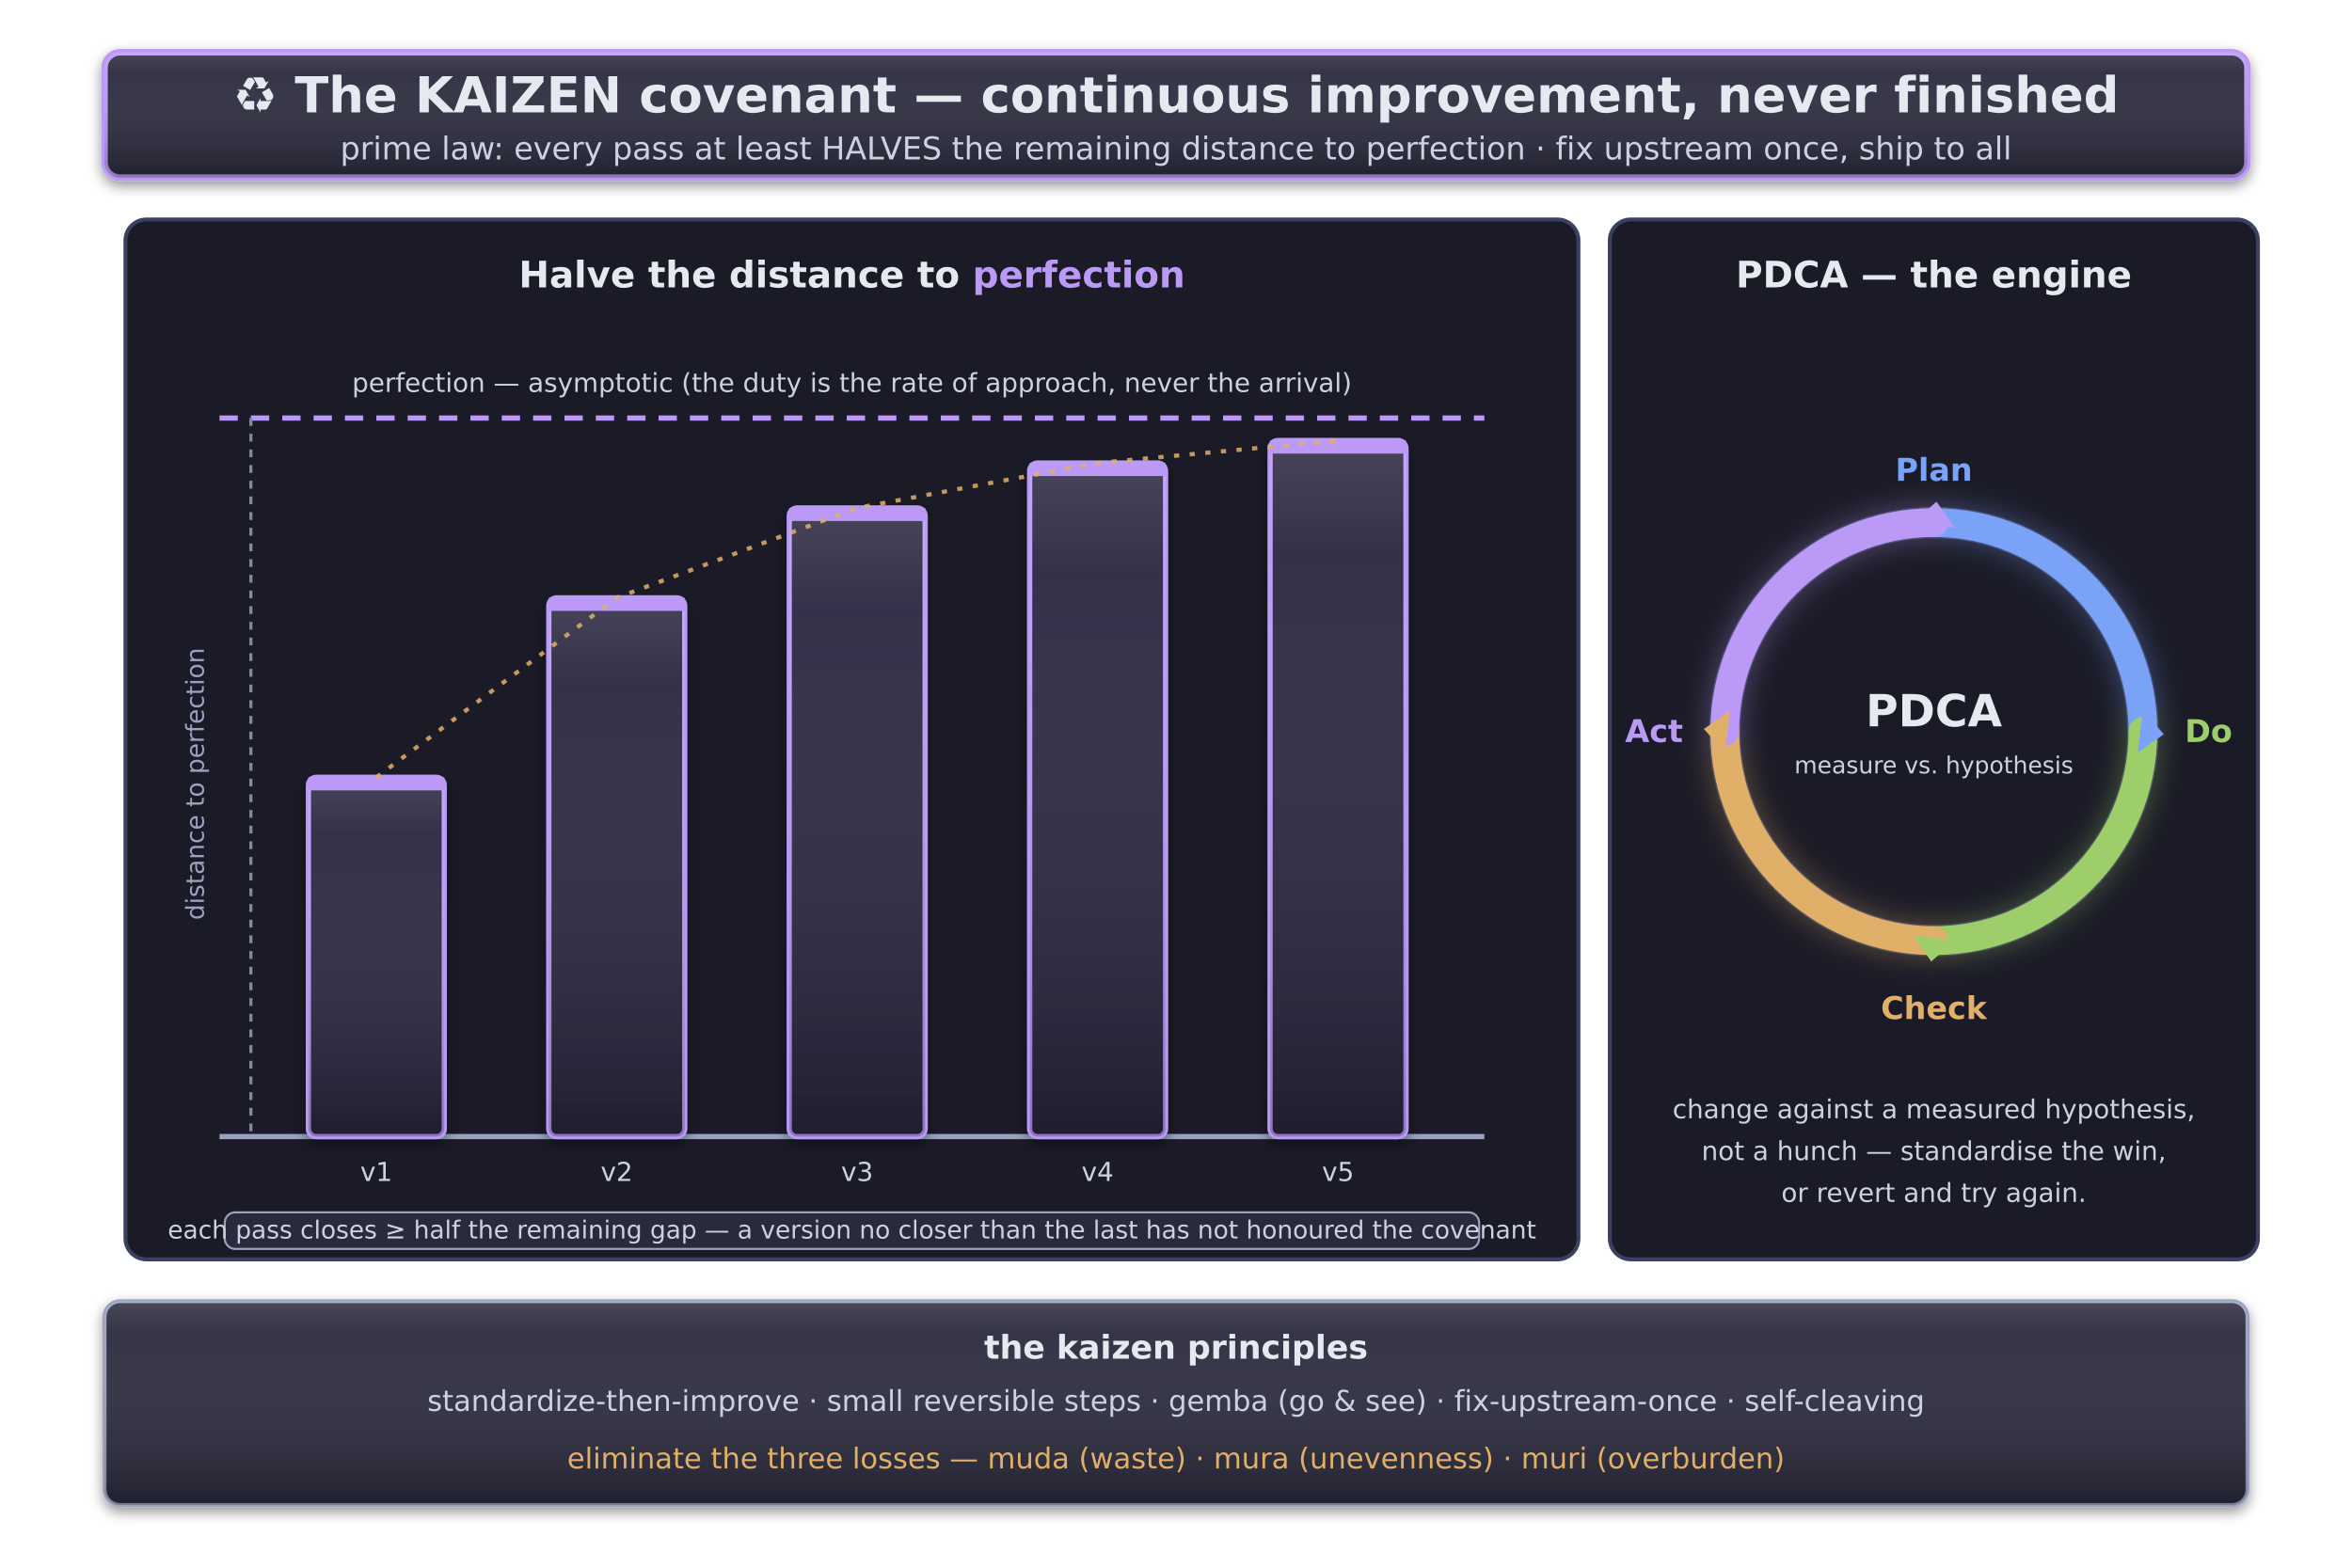
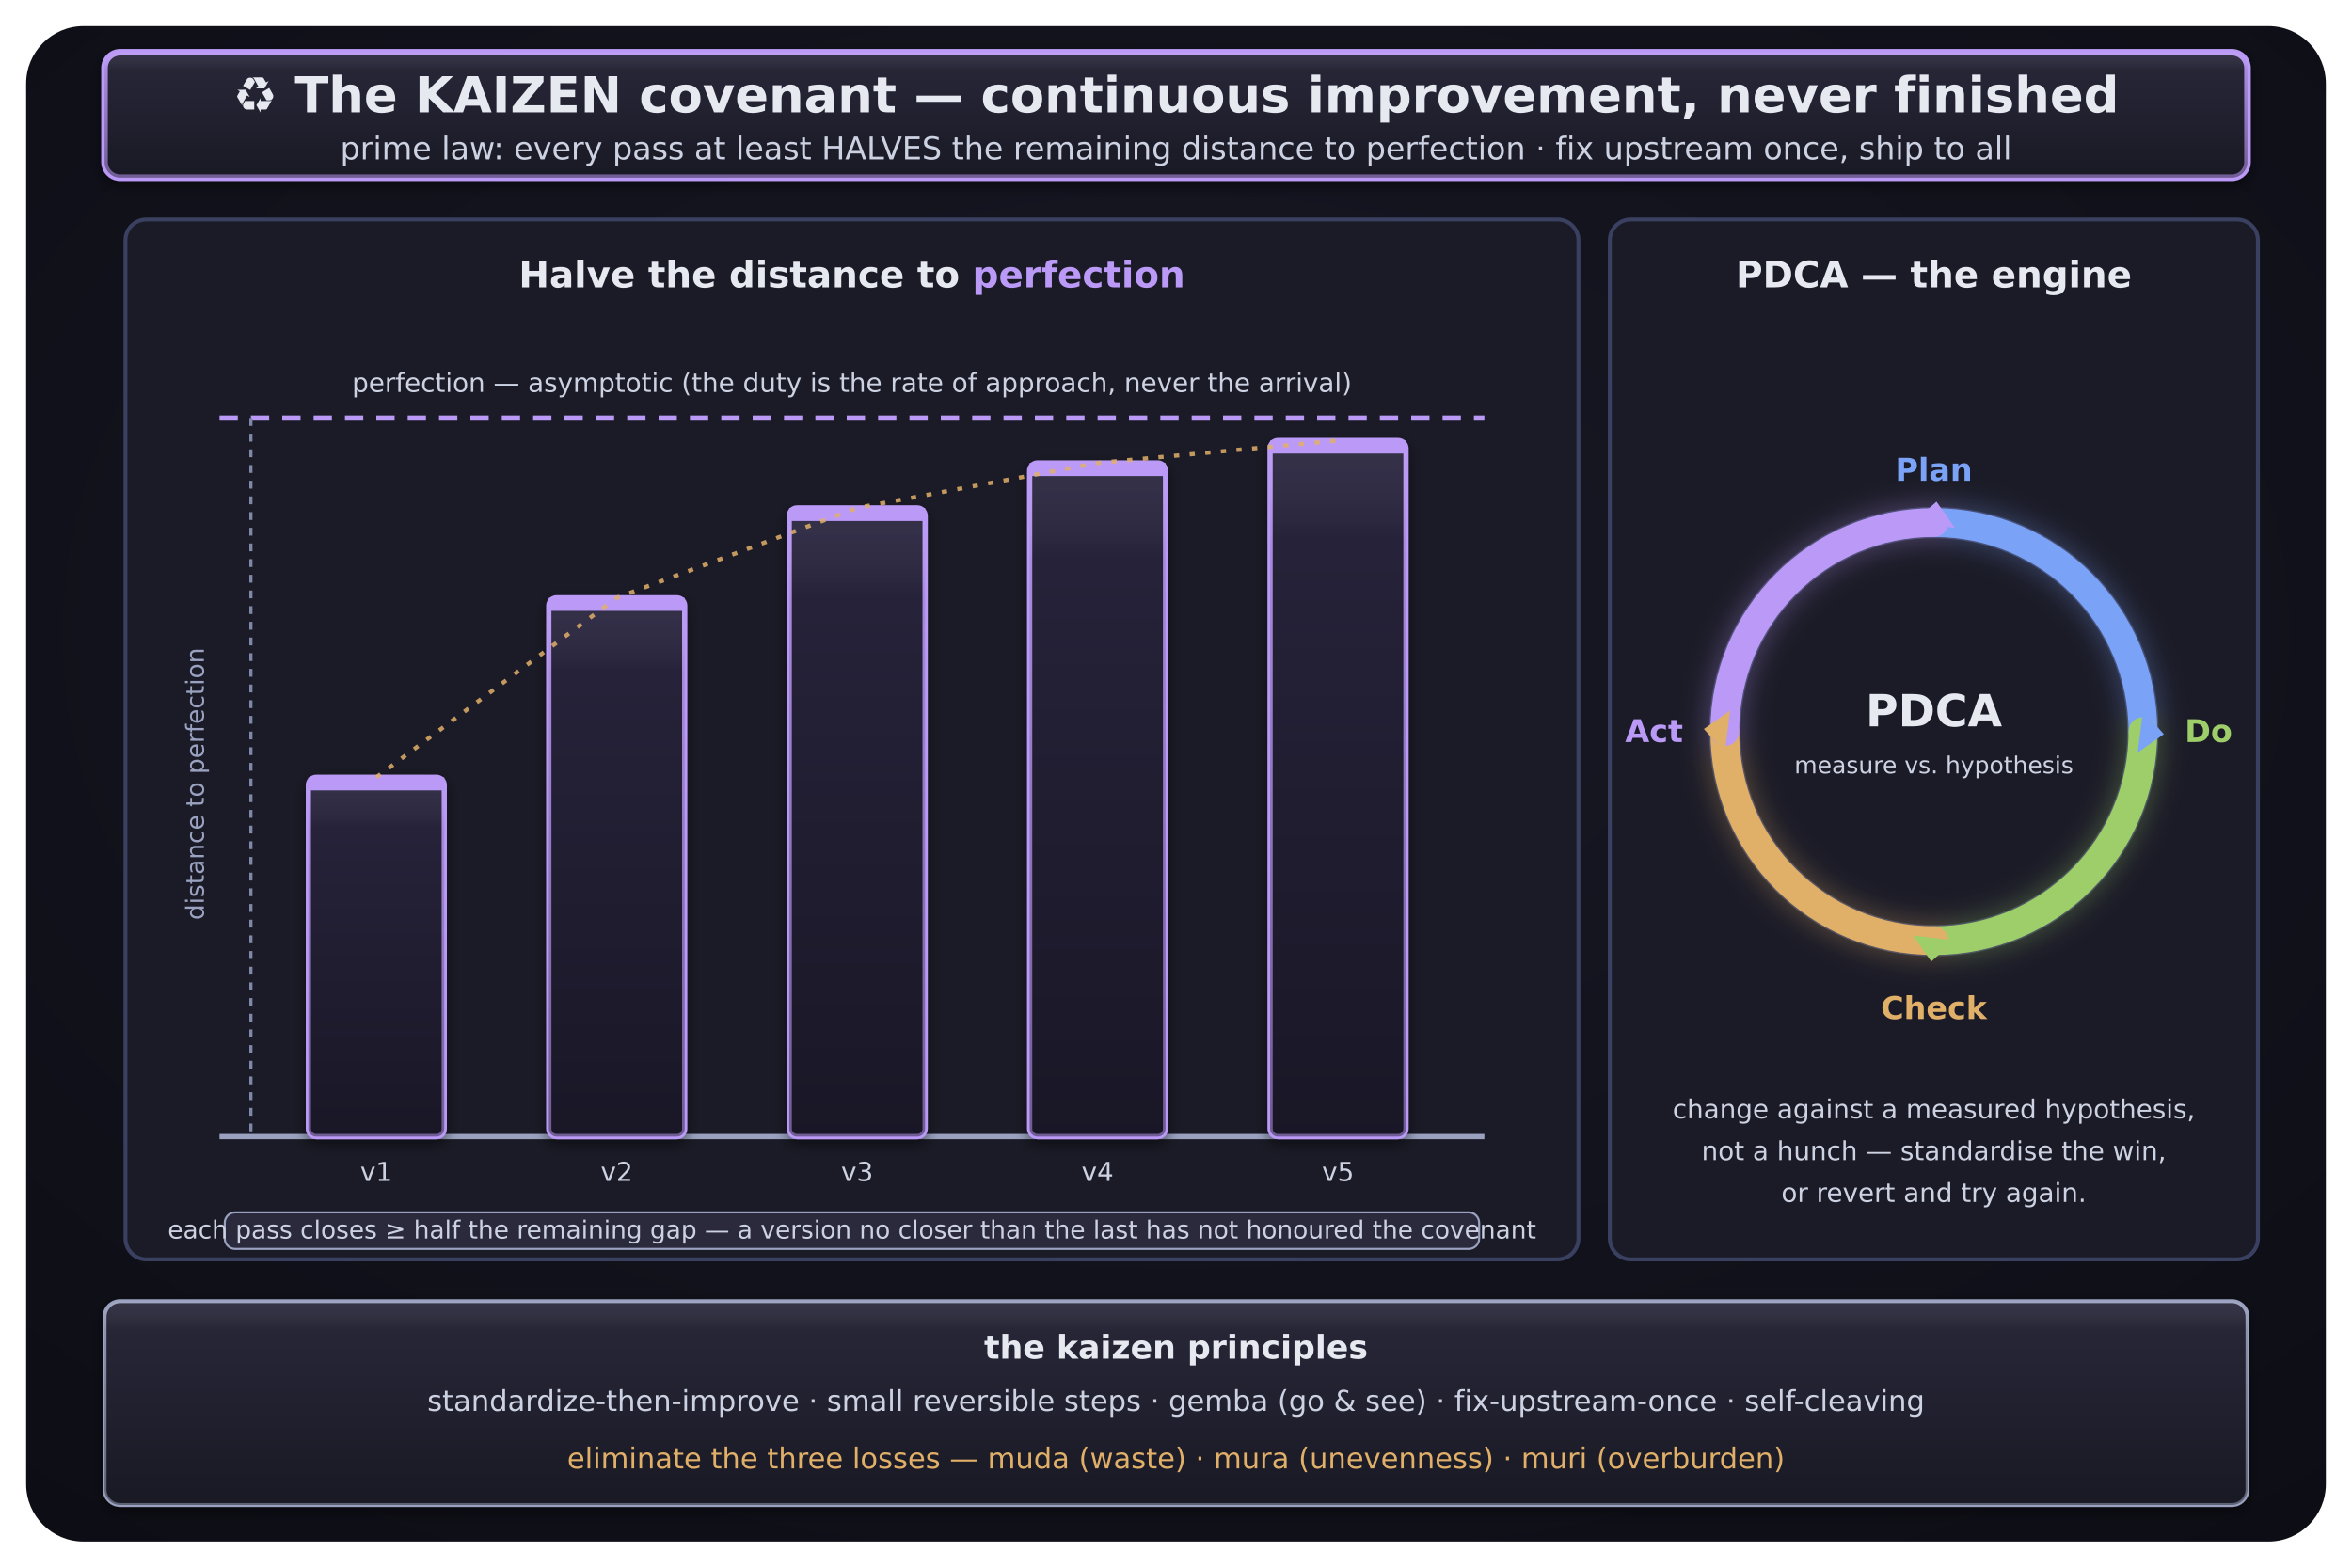
<svg xmlns="http://www.w3.org/2000/svg" viewBox="0 0 900 600" font-family="DejaVu Sans, sans-serif">
  <defs>
    <filter id="ns" x="-40%" y="-40%" width="180%" height="180%">
-       <feDropShadow dx="0" dy="2" stdDeviation="2.5" flood-color="#000000" flood-opacity="0.42" />
+       <feDropShadow dx="0" dy="2" stdDeviation="2.5" flood-color="#000000" flood-opacity="0.5" />
    </filter>
+     <radialGradient id="bgvig" cx="50%" cy="40%" r="78%">
+       <stop offset="0%" stop-color="#191926" />
+       <stop offset="100%" stop-color="#0d0d15" />
+     </radialGradient>
    <linearGradient id="plate" x1="0" y1="0" x2="0" y2="1">
-       <stop offset="0%" stop-color="#ffffff" stop-opacity="0.14" />
-       <stop offset="16%" stop-color="#ffffff" stop-opacity="0.05" />
-       <stop offset="100%" stop-color="#000000" stop-opacity="0.24" />
+       <stop offset="0%" stop-color="#ffffff" stop-opacity="0.05" />
+       <stop offset="14%" stop-color="#000000" stop-opacity="0.10" />
+       <stop offset="100%" stop-color="#000000" stop-opacity="0.40" />
    </linearGradient>
    <filter id="glow" x="-80%" y="-80%" width="260%" height="260%">
      <feGaussianBlur stdDeviation="5" />
    </filter>
  </defs>
+   <rect x="10" y="10" width="880" height="580" rx="22" fill="url(#bgvig)" />
  <g>
    <g filter="url(#ns)">
      <rect x="40" y="20" width="820" height="48" rx="6" fill="#2a2a3c" stroke="#bb9af7" stroke-width="2.5" />
    </g>
    <rect x="40" y="20" width="820" height="48" rx="6" fill="url(#plate)" />
    <text x="450" y="43" text-anchor="middle" font-size="19" font-weight="bold" fill="#e6e9f0">♻ The KAIZEN covenant — continuous improvement, never finished</text>
    <text x="450" y="61" text-anchor="middle" font-size="12" fill="#cdd2e3">prime law: every pass at least HALVES the remaining distance to perfection · fix upstream once, ship to all</text>
  </g>
  <g>
    <rect x="48" y="84" width="556" height="398" rx="8" fill="#1b1b27" stroke="#3a4060" stroke-width="1.5" />
    <text x="326" y="110" text-anchor="middle" font-size="14" font-weight="bold" fill="#e6e9f0">Halve the distance to <tspan fill="#bb9af7">perfection</tspan>
    </text>
    <text x="326" y="150" text-anchor="middle" font-size="10" fill="#cdd2e3">perfection — asymptotic (the duty is the rate of approach, never the arrival)</text>
    <line x1="84" y1="160" x2="568" y2="160" stroke="#bb9af7" stroke-width="6" opacity="0.35" filter="url(#glow)" />
    <line x1="84" y1="160" x2="568" y2="160" stroke="#bb9af7" stroke-width="2" stroke-dasharray="7 5" />
    <line x1="84" y1="435" x2="568" y2="435" stroke="#9aa2c0" stroke-width="2" />
    <line x1="96" y1="160" x2="96" y2="435" stroke="#7f88a8" stroke-width="1.2" stroke-dasharray="3 3" />
    <text x="78" y="300" text-anchor="middle" font-size="9.5" fill="#9aa2c0" transform="rotate(-90 78 300)">distance to perfection</text>
    <g filter="url(#ns)">
      <rect x="118" y="297.5" width="52" height="137.5" rx="3" fill="#2a2740" stroke="#bb9af7" stroke-width="2" />
      <rect x="210" y="228.8" width="52" height="206.2" rx="3" fill="#2a2740" stroke="#bb9af7" stroke-width="2" />
      <rect x="302" y="194.4" width="52" height="240.6" rx="3" fill="#2a2740" stroke="#bb9af7" stroke-width="2" />
      <rect x="394" y="177.2" width="52" height="257.8" rx="3" fill="#2a2740" stroke="#bb9af7" stroke-width="2" />
      <rect x="486" y="168.6" width="52" height="266.4" rx="3" fill="#2a2740" stroke="#bb9af7" stroke-width="2" />
    </g>
    <rect x="118" y="297.5" width="52" height="137.5" rx="3" fill="url(#plate)" />
    <rect x="210" y="228.8" width="52" height="206.2" rx="3" fill="url(#plate)" />
    <rect x="302" y="194.4" width="52" height="240.6" rx="3" fill="url(#plate)" />
    <rect x="394" y="177.2" width="52" height="257.8" rx="3" fill="url(#plate)" />
    <rect x="486" y="168.6" width="52" height="266.4" rx="3" fill="url(#plate)" />
    <rect x="118" y="297.5" width="52" height="5" fill="#bb9af7" />
    <rect x="210" y="228.8" width="52" height="5" fill="#bb9af7" />
    <rect x="302" y="194.4" width="52" height="5" fill="#bb9af7" />
    <rect x="394" y="177.2" width="52" height="5" fill="#bb9af7" />
    <rect x="486" y="168.6" width="52" height="5" fill="#bb9af7" />
    <polyline points="144,297.5 236,228.8 328,194.4 420,177.2 512,168.6" fill="none" stroke="#e0af68" stroke-width="1.6" stroke-dasharray="2 4" opacity="0.85" />
    <text x="144" y="452" text-anchor="middle" font-size="10" fill="#cdd2e3">v1</text>
    <text x="236" y="452" text-anchor="middle" font-size="10" fill="#cdd2e3">v2</text>
    <text x="328" y="452" text-anchor="middle" font-size="10" fill="#cdd2e3">v3</text>
    <text x="420" y="452" text-anchor="middle" font-size="10" fill="#cdd2e3">v4</text>
    <text x="512" y="452" text-anchor="middle" font-size="10" fill="#cdd2e3">v5</text>
    <rect x="86" y="464" width="480" height="14" rx="4" fill="#2a2a3c" stroke="#9aa2c0" stroke-width="0.8" />
    <text x="326" y="474" text-anchor="middle" font-size="9.5" fill="#cdd2e3">each pass closes ≥ half the remaining gap — a version no closer than the last has not honoured the covenant</text>
  </g>
  <g>
    <rect x="616" y="84" width="248" height="398" rx="8" fill="#1b1b27" stroke="#3a4060" stroke-width="1.5" />
    <text x="740" y="110" text-anchor="middle" font-size="14" font-weight="bold" fill="#e6e9f0">PDCA — the engine</text>
    <circle cx="740" cy="280" r="80" fill="none" stroke="#3a4060" stroke-width="12" />
    <g filter="url(#glow)" opacity="0.3">
      <path d="M 740 200 A 80 80 0 0 1 820 280" fill="none" stroke="#7aa2f7" stroke-width="14" stroke-linecap="round" />
      <path d="M 820 280 A 80 80 0 0 1 740 360" fill="none" stroke="#9ece6a" stroke-width="14" stroke-linecap="round" />
      <path d="M 740 360 A 80 80 0 0 1 660 280" fill="none" stroke="#e0af68" stroke-width="14" stroke-linecap="round" />
      <path d="M 660 280 A 80 80 0 0 1 740 200" fill="none" stroke="#bb9af7" stroke-width="14" stroke-linecap="round" />
    </g>
    <path d="M 740 200 A 80 80 0 0 1 820 280" fill="none" stroke="#7aa2f7" stroke-width="11" stroke-linecap="round" />
    <path d="M 820 280 A 80 80 0 0 1 740 360" fill="none" stroke="#9ece6a" stroke-width="11" stroke-linecap="round" />
    <path d="M 740 360 A 80 80 0 0 1 660 280" fill="none" stroke="#e0af68" stroke-width="11" stroke-linecap="round" />
    <path d="M 660 280 A 80 80 0 0 1 740 200" fill="none" stroke="#bb9af7" stroke-width="11" stroke-linecap="round" />
    <polygon points="820,272 828,281 818,288" fill="#7aa2f7" />
    <polygon points="748,360 739,368 732,358" fill="#9ece6a" />
    <polygon points="660,288 652,279 662,272" fill="#e0af68" />
    <polygon points="732,200 741,192 748,202" fill="#bb9af7" />
    <text x="740" y="278" text-anchor="middle" font-size="17" font-weight="bold" fill="#e6e9f0">PDCA</text>
    <text x="740" y="296" text-anchor="middle" font-size="9" fill="#cdd2e3">measure vs. hypothesis</text>
    <text x="740" y="184" text-anchor="middle" font-size="12" font-weight="bold" fill="#7aa2f7">Plan</text>
    <text x="836" y="284" text-anchor="start" font-size="12" font-weight="bold" fill="#9ece6a">Do</text>
    <text x="740" y="390" text-anchor="middle" font-size="12" font-weight="bold" fill="#e0af68">Check</text>
    <text x="644" y="284" text-anchor="end" font-size="12" font-weight="bold" fill="#bb9af7">Act</text>
    <text x="740" y="428" text-anchor="middle" font-size="10" fill="#cdd2e3">change against a measured hypothesis,</text>
    <text x="740" y="444" text-anchor="middle" font-size="10" fill="#cdd2e3">not a hunch — standardise the win,</text>
    <text x="740" y="460" text-anchor="middle" font-size="10" fill="#cdd2e3">or revert and try again.</text>
  </g>
  <g>
    <g filter="url(#ns)">
      <rect x="40" y="498" width="820" height="78" rx="6" fill="#2a2a3c" stroke="#9aa2c0" stroke-width="1.5" />
    </g>
    <rect x="40" y="498" width="820" height="78" rx="6" fill="url(#plate)" />
    <text x="450" y="520" text-anchor="middle" font-size="12.5" font-weight="bold" fill="#e6e9f0">the kaizen principles</text>
    <text x="450" y="540" text-anchor="middle" font-size="11" fill="#cdd2e3">standardize-then-improve · small reversible steps · gemba (go &amp; see) · fix-upstream-once · self-cleaving</text>
    <text x="450" y="562" text-anchor="middle" font-size="11" fill="#e0af68">eliminate the three losses — muda (waste) · mura (unevenness) · muri (overburden)</text>
  </g>
</svg>
